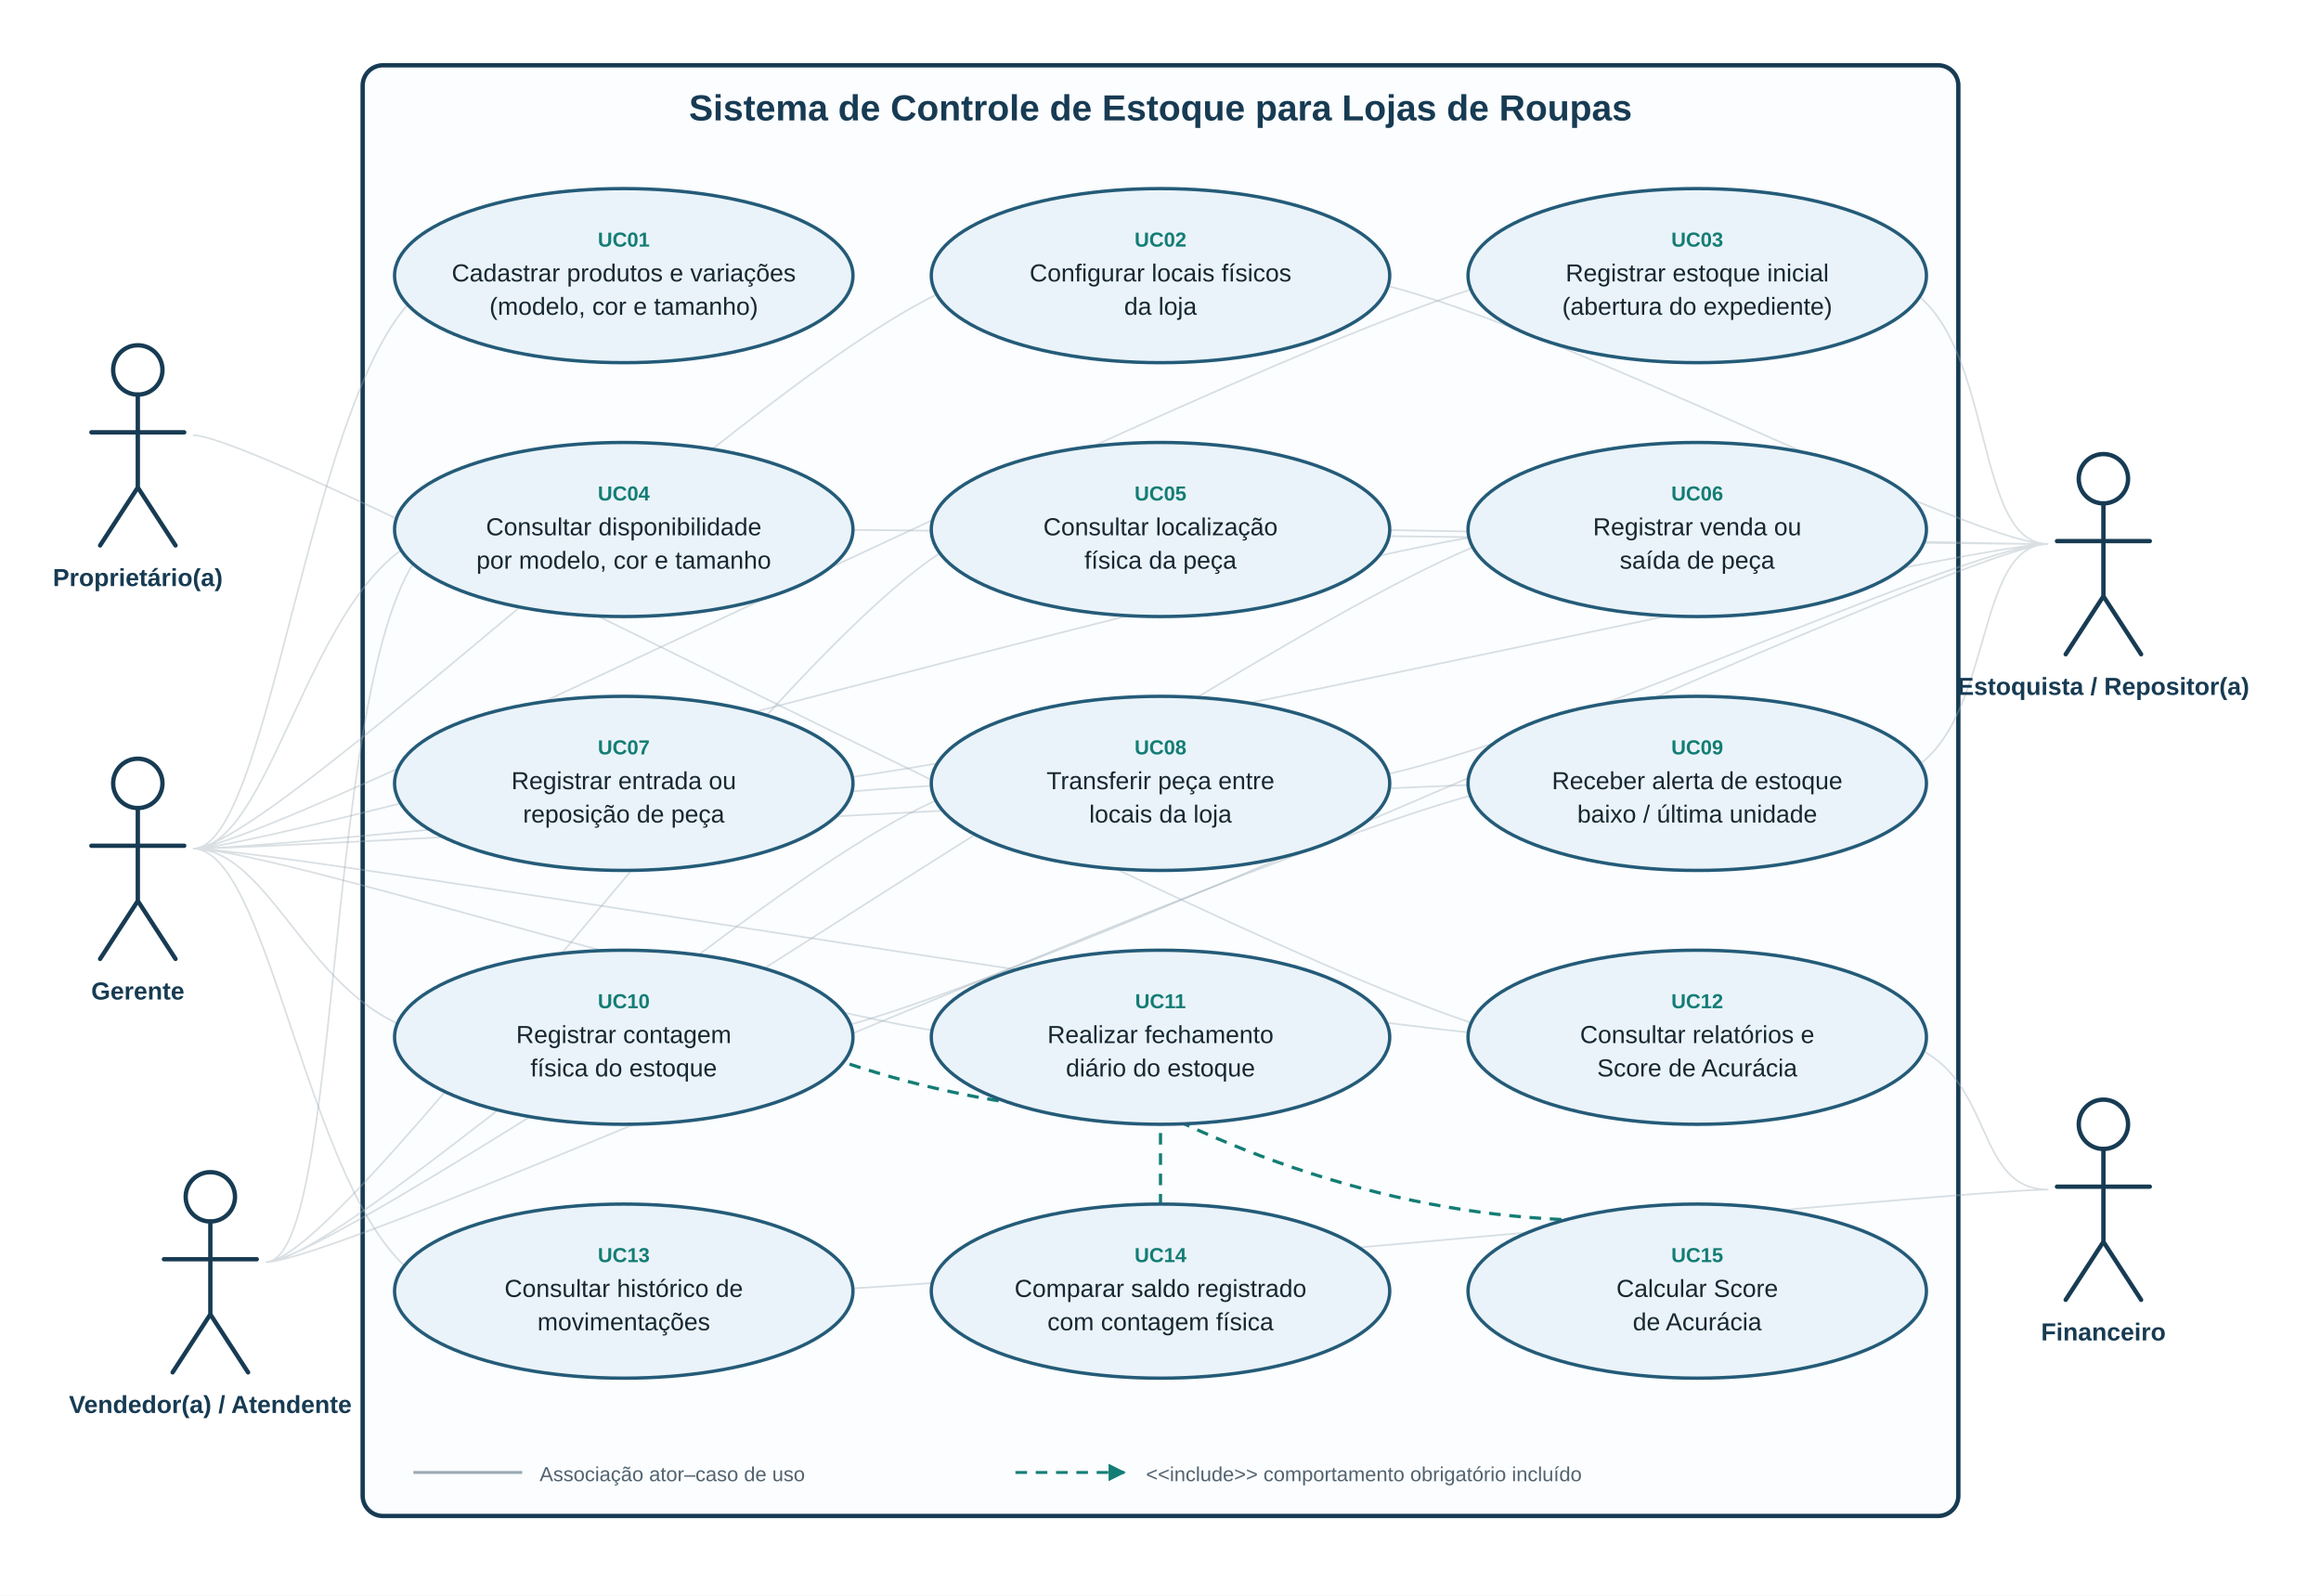
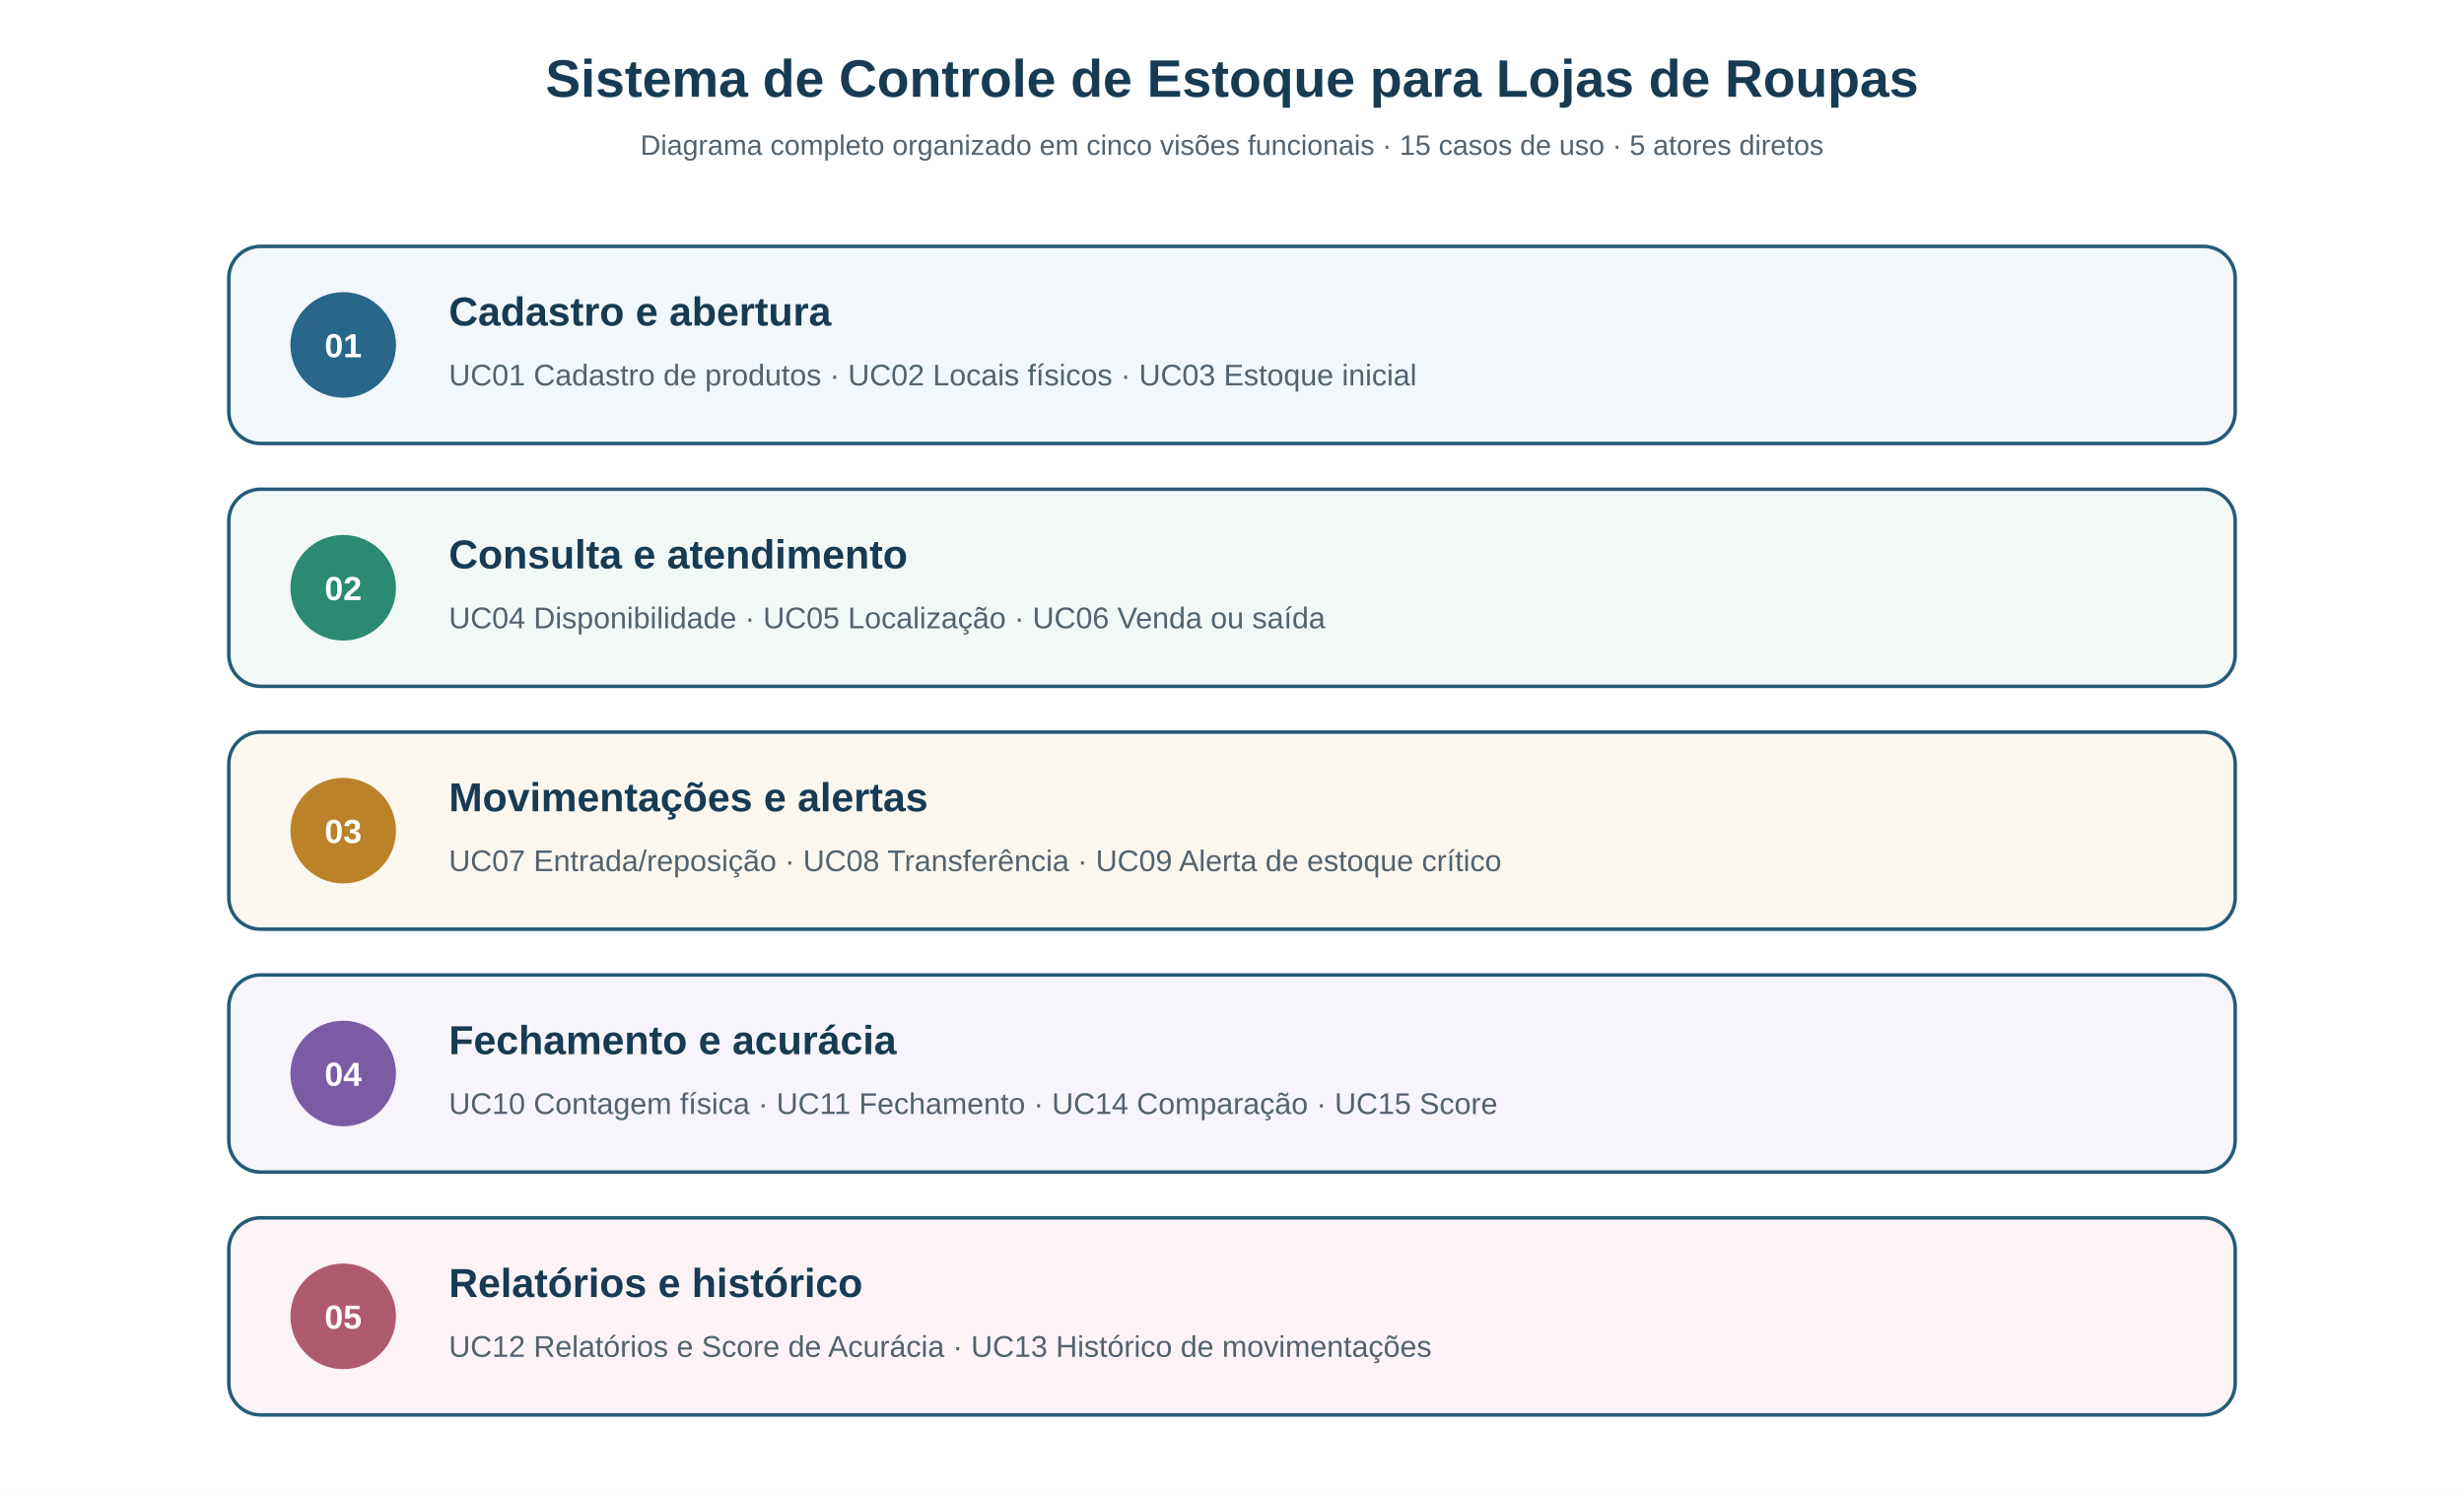
- <svg xmlns="http://www.w3.org/2000/svg" width="1600" height="1100" viewBox="0 0 1600 1100">
-   <rect width="100%" height="100%" fill="#ffffff" />
-   <defs>
-     <marker id="arrow" viewBox="0 0 10 10" refX="9" refY="5" markerWidth="6" markerHeight="6" orient="auto-start-reverse">
-       <path d="M 0 0 L 10 5 L 0 10 z" fill="#137d75" />
-     </marker>
-   </defs>
-   <rect x="250" y="45" width="1100" height="1000" rx="14" fill="#fbfdff" stroke="#173b53" stroke-width="3" />
-   <text x="800" y="83" font-family="Arial, sans-serif" font-size="25" font-weight="bold" text-anchor="middle" fill="#173b53">Sistema de Controle de Estoque para Lojas de Roupas</text>
-   <path d="M 133 300 C 193 300, 958 715, 1058 715" fill="none" stroke="#9aaab4" stroke-width="1.15" opacity="0.38" />
-   <path d="M 133 585 C 193 585, 218 190, 318 190 M 133 585 C 193 585, 588 190, 688 190 M 133 585 C 193 585, 958 190, 1058 190 M 133 585 C 193 585, 218 365, 318 365 M 133 585 C 193 585, 958 365, 1058 365 M 133 585 C 193 585, 588 540, 688 540 M 133 585 C 193 585, 958 540, 1058 540 M 133 585 C 193 585, 218 715, 318 715 M 133 585 C 193 585, 588 715, 688 715 M 133 585 C 193 585, 958 715, 1058 715 M 133 585 C 193 585, 218 890, 318 890" fill="none" stroke="#9aaab4" stroke-width="1.15" opacity="0.38" />
-   <path d="M 183 870 C 243 870, 218 365, 318 365 M 183 870 C 243 870, 588 365, 688 365 M 183 870 C 243 870, 958 365, 1058 365 M 183 870 C 243 870, 588 540, 688 540 M 183 870 C 243 870, 958 540, 1058 540" fill="none" stroke="#9aaab4" stroke-width="1.15" opacity="0.38" />
-   <path d="M 1412 375 C 1352 375, 1012 190, 912 190 M 1412 375 C 1352 375, 1382 190, 1282 190 M 1412 375 C 1352 375, 642 365, 542 365 M 1412 375 C 1352 375, 1012 365, 912 365 M 1412 375 C 1352 375, 642 540, 542 540 M 1412 375 C 1352 375, 1012 540, 912 540 M 1412 375 C 1352 375, 1382 540, 1282 540 M 1412 375 C 1352 375, 642 715, 542 715" fill="none" stroke="#9aaab4" stroke-width="1.15" opacity="0.38" />
-   <path d="M 1412 820 C 1352 820, 1382 715, 1282 715 M 1412 820 C 1352 820, 642 890, 542 890" fill="none" stroke="#9aaab4" stroke-width="1.15" opacity="0.38" />
-   <g stroke="#173b53" stroke-width="3" fill="none" stroke-linecap="round">
-     <circle cx="95" cy="255" r="17" fill="#fff" />
-     <path d="M 95 272 L 95 336 M 63 298 L 127 298 M 95 336 L 69 376 M 95 336 L 121 376" />
+ <svg xmlns="http://www.w3.org/2000/svg" width="1400" height="850" viewBox="0 0 1400 850" role="img" aria-label="Visão geral dos casos de uso divididos em cinco módulos">
+   <rect width="1400" height="850" fill="#ffffff" />
+   <text x="700" y="55" text-anchor="middle" font-family="Arial,sans-serif" font-size="30" font-weight="bold" fill="#173b53">Sistema de Controle de Estoque para Lojas de Roupas</text>
+   <text x="700" y="88" text-anchor="middle" font-family="Arial,sans-serif" font-size="16" fill="#52636f">Diagrama completo organizado em cinco visões funcionais · 15 casos de uso · 5 atores diretos</text>
+   <g font-family="Arial,sans-serif">
+     <rect x="130" y="140" width="1140" height="112" rx="18" fill="#f1f7fb" stroke="#245b78" stroke-width="2" />
+     <circle cx="195" cy="196" r="30" fill="#28668a" />
+     <text x="195" y="203" fill="#fff" font-size="19" text-anchor="middle" font-weight="bold">01</text>
+     <text x="255" y="185" fill="#173b53" font-size="23" font-weight="bold">Cadastro e abertura</text>
+     <text x="255" y="219" fill="#52636f" font-size="17">UC01 Cadastro de produtos · UC02 Locais físicos · UC03 Estoque inicial</text>
+     <rect x="130" y="278" width="1140" height="112" rx="18" fill="#f2f8f6" stroke="#245b78" stroke-width="2" />
+     <circle cx="195" cy="334" r="30" fill="#2b8a72" />
+     <text x="195" y="341" fill="#fff" font-size="19" text-anchor="middle" font-weight="bold">02</text>
+     <text x="255" y="323" fill="#173b53" font-size="23" font-weight="bold">Consulta e atendimento</text>
+     <text x="255" y="357" fill="#52636f" font-size="17">UC04 Disponibilidade · UC05 Localização · UC06 Venda ou saída</text>
+     <rect x="130" y="416" width="1140" height="112" rx="18" fill="#fbf7ef" stroke="#245b78" stroke-width="2" />
+     <circle cx="195" cy="472" r="30" fill="#bc822a" />
+     <text x="195" y="479" fill="#fff" font-size="19" text-anchor="middle" font-weight="bold">03</text>
+     <text x="255" y="461" fill="#173b53" font-size="23" font-weight="bold">Movimentações e alertas</text>
+     <text x="255" y="495" fill="#52636f" font-size="17">UC07 Entrada/reposição · UC08 Transferência · UC09 Alerta de estoque crítico</text>
+     <rect x="130" y="554" width="1140" height="112" rx="18" fill="#f7f4fb" stroke="#245b78" stroke-width="2" />
+     <circle cx="195" cy="610" r="30" fill="#7a5ca5" />
+     <text x="195" y="617" fill="#fff" font-size="19" text-anchor="middle" font-weight="bold">04</text>
+     <text x="255" y="599" fill="#173b53" font-size="23" font-weight="bold">Fechamento e acurácia</text>
+     <text x="255" y="633" fill="#52636f" font-size="17">UC10 Contagem física · UC11 Fechamento · UC14 Comparação · UC15 Score</text>
+     <rect x="130" y="692" width="1140" height="112" rx="18" fill="#fbf3f5" stroke="#245b78" stroke-width="2" />
+     <circle cx="195" cy="748" r="30" fill="#b05a70" />
+     <text x="195" y="755" fill="#fff" font-size="19" text-anchor="middle" font-weight="bold">05</text>
+     <text x="255" y="737" fill="#173b53" font-size="23" font-weight="bold">Relatórios e histórico</text>
+     <text x="255" y="771" fill="#52636f" font-size="17">UC12 Relatórios e Score de Acurácia · UC13 Histórico de movimentações</text>
  </g>
-   <text x="95" y="404" font-family="Arial, sans-serif" font-size="17" font-weight="bold" text-anchor="middle" fill="#173b53">Proprietário(a)</text>
-   <g stroke="#173b53" stroke-width="3" fill="none" stroke-linecap="round">
-     <circle cx="95" cy="540" r="17" fill="#fff" />
-     <path d="M 95 557 L 95 621 M 63 583 L 127 583 M 95 621 L 69 661 M 95 621 L 121 661" />
-   </g>
-   <text x="95" y="689" font-family="Arial, sans-serif" font-size="17" font-weight="bold" text-anchor="middle" fill="#173b53">Gerente</text>
-   <g stroke="#173b53" stroke-width="3" fill="none" stroke-linecap="round">
-     <circle cx="145" cy="825" r="17" fill="#fff" />
-     <path d="M 145 842 L 145 906 M 113 868 L 177 868 M 145 906 L 119 946 M 145 906 L 171 946" />
-   </g>
-   <text x="145" y="974" font-family="Arial, sans-serif" font-size="17" font-weight="bold" text-anchor="middle" fill="#173b53">Vendedor(a) / Atendente</text>
-   <g stroke="#173b53" stroke-width="3" fill="none" stroke-linecap="round">
-     <circle cx="1450" cy="330" r="17" fill="#fff" />
-     <path d="M 1450 347 L 1450 411 M 1418 373 L 1482 373 M 1450 411 L 1424 451 M 1450 411 L 1476 451" />
-   </g>
-   <text x="1450" y="479" font-family="Arial, sans-serif" font-size="17" font-weight="bold" text-anchor="middle" fill="#173b53">Estoquista / Repositor(a)</text>
-   <g stroke="#173b53" stroke-width="3" fill="none" stroke-linecap="round">
-     <circle cx="1450" cy="775" r="17" fill="#fff" />
-     <path d="M 1450 792 L 1450 856 M 1418 818 L 1482 818 M 1450 856 L 1424 896 M 1450 856 L 1476 896" />
-   </g>
-   <text x="1450" y="924" font-family="Arial, sans-serif" font-size="17" font-weight="bold" text-anchor="middle" fill="#173b53">Financeiro</text>
-   <path d="M 800 767 Q 615 770 430 663 M 800 767 Q 800 857 800 838 M 800 767 Q 985 857 1170 838" fill="none" stroke="#137d75" stroke-width="2.2" stroke-dasharray="8 6" marker-end="url(#arrow)" />
-   <g font-family="Arial, sans-serif" text-anchor="middle">
-     <g fill="#eaf3f9" stroke="#245b78" stroke-width="2.3">
-       <ellipse cx="430" cy="190" rx="158" ry="60" />
-       <ellipse cx="800" cy="190" rx="158" ry="60" />
-       <ellipse cx="1170" cy="190" rx="158" ry="60" />
-       <ellipse cx="430" cy="365" rx="158" ry="60" />
-       <ellipse cx="800" cy="365" rx="158" ry="60" />
-       <ellipse cx="1170" cy="365" rx="158" ry="60" />
-       <ellipse cx="430" cy="540" rx="158" ry="60" />
-       <ellipse cx="800" cy="540" rx="158" ry="60" />
-       <ellipse cx="1170" cy="540" rx="158" ry="60" />
-       <ellipse cx="430" cy="715" rx="158" ry="60" />
-       <ellipse cx="800" cy="715" rx="158" ry="60" />
-       <ellipse cx="1170" cy="715" rx="158" ry="60" />
-       <ellipse cx="430" cy="890" rx="158" ry="60" />
-       <ellipse cx="800" cy="890" rx="158" ry="60" />
-       <ellipse cx="1170" cy="890" rx="158" ry="60" />
-     </g>
-     <g fill="#137d75" font-size="14" font-weight="bold">
-       <text x="430" y="170">UC01</text>
-       <text x="800" y="170">UC02</text>
-       <text x="1170" y="170">UC03</text>
-       <text x="430" y="345">UC04</text>
-       <text x="800" y="345">UC05</text>
-       <text x="1170" y="345">UC06</text>
-       <text x="430" y="520">UC07</text>
-       <text x="800" y="520">UC08</text>
-       <text x="1170" y="520">UC09</text>
-       <text x="430" y="695">UC10</text>
-       <text x="800" y="695">UC11</text>
-       <text x="1170" y="695">UC12</text>
-       <text x="430" y="870">UC13</text>
-       <text x="800" y="870">UC14</text>
-       <text x="1170" y="870">UC15</text>
-     </g>
-     <g fill="#172732" font-size="17">
-       <text x="430" y="194">Cadastrar produtos e variações</text>
-       <text x="430" y="217">(modelo, cor e tamanho)</text>
-       <text x="800" y="194">Configurar locais físicos</text>
-       <text x="800" y="217">da loja</text>
-       <text x="1170" y="194">Registrar estoque inicial</text>
-       <text x="1170" y="217">(abertura do expediente)</text>
-       <text x="430" y="369">Consultar disponibilidade</text>
-       <text x="430" y="392">por modelo, cor e tamanho</text>
-       <text x="800" y="369">Consultar localização</text>
-       <text x="800" y="392">física da peça</text>
-       <text x="1170" y="369">Registrar venda ou</text>
-       <text x="1170" y="392">saída de peça</text>
-       <text x="430" y="544">Registrar entrada ou</text>
-       <text x="430" y="567">reposição de peça</text>
-       <text x="800" y="544">Transferir peça entre</text>
-       <text x="800" y="567">locais da loja</text>
-       <text x="1170" y="544">Receber alerta de estoque</text>
-       <text x="1170" y="567">baixo / última unidade</text>
-       <text x="430" y="719">Registrar contagem</text>
-       <text x="430" y="742">física do estoque</text>
-       <text x="800" y="719">Realizar fechamento</text>
-       <text x="800" y="742">diário do estoque</text>
-       <text x="1170" y="719">Consultar relatórios e</text>
-       <text x="1170" y="742">Score de Acurácia</text>
-       <text x="430" y="894">Consultar histórico de</text>
-       <text x="430" y="917">movimentações</text>
-       <text x="800" y="894">Comparar saldo registrado</text>
-       <text x="800" y="917">com contagem física</text>
-       <text x="1170" y="894">Calcular Score</text>
-       <text x="1170" y="917">de Acurácia</text>
-     </g>
-   </g>
-   <line x1="285" y1="1015" x2="360" y2="1015" stroke="#9aaab4" stroke-width="2" />
-   <text x="372" y="1021" font-family="Arial, sans-serif" font-size="14" fill="#52636f">Associação ator–caso de uso</text>
-   <line x1="700" y1="1015" x2="775" y2="1015" stroke="#137d75" stroke-width="2" stroke-dasharray="8 6" marker-end="url(#arrow)" />
-   <text x="790" y="1021" font-family="Arial, sans-serif" font-size="14" fill="#52636f">&lt;&lt;include&gt;&gt; comportamento obrigatório incluído</text>
</svg>
